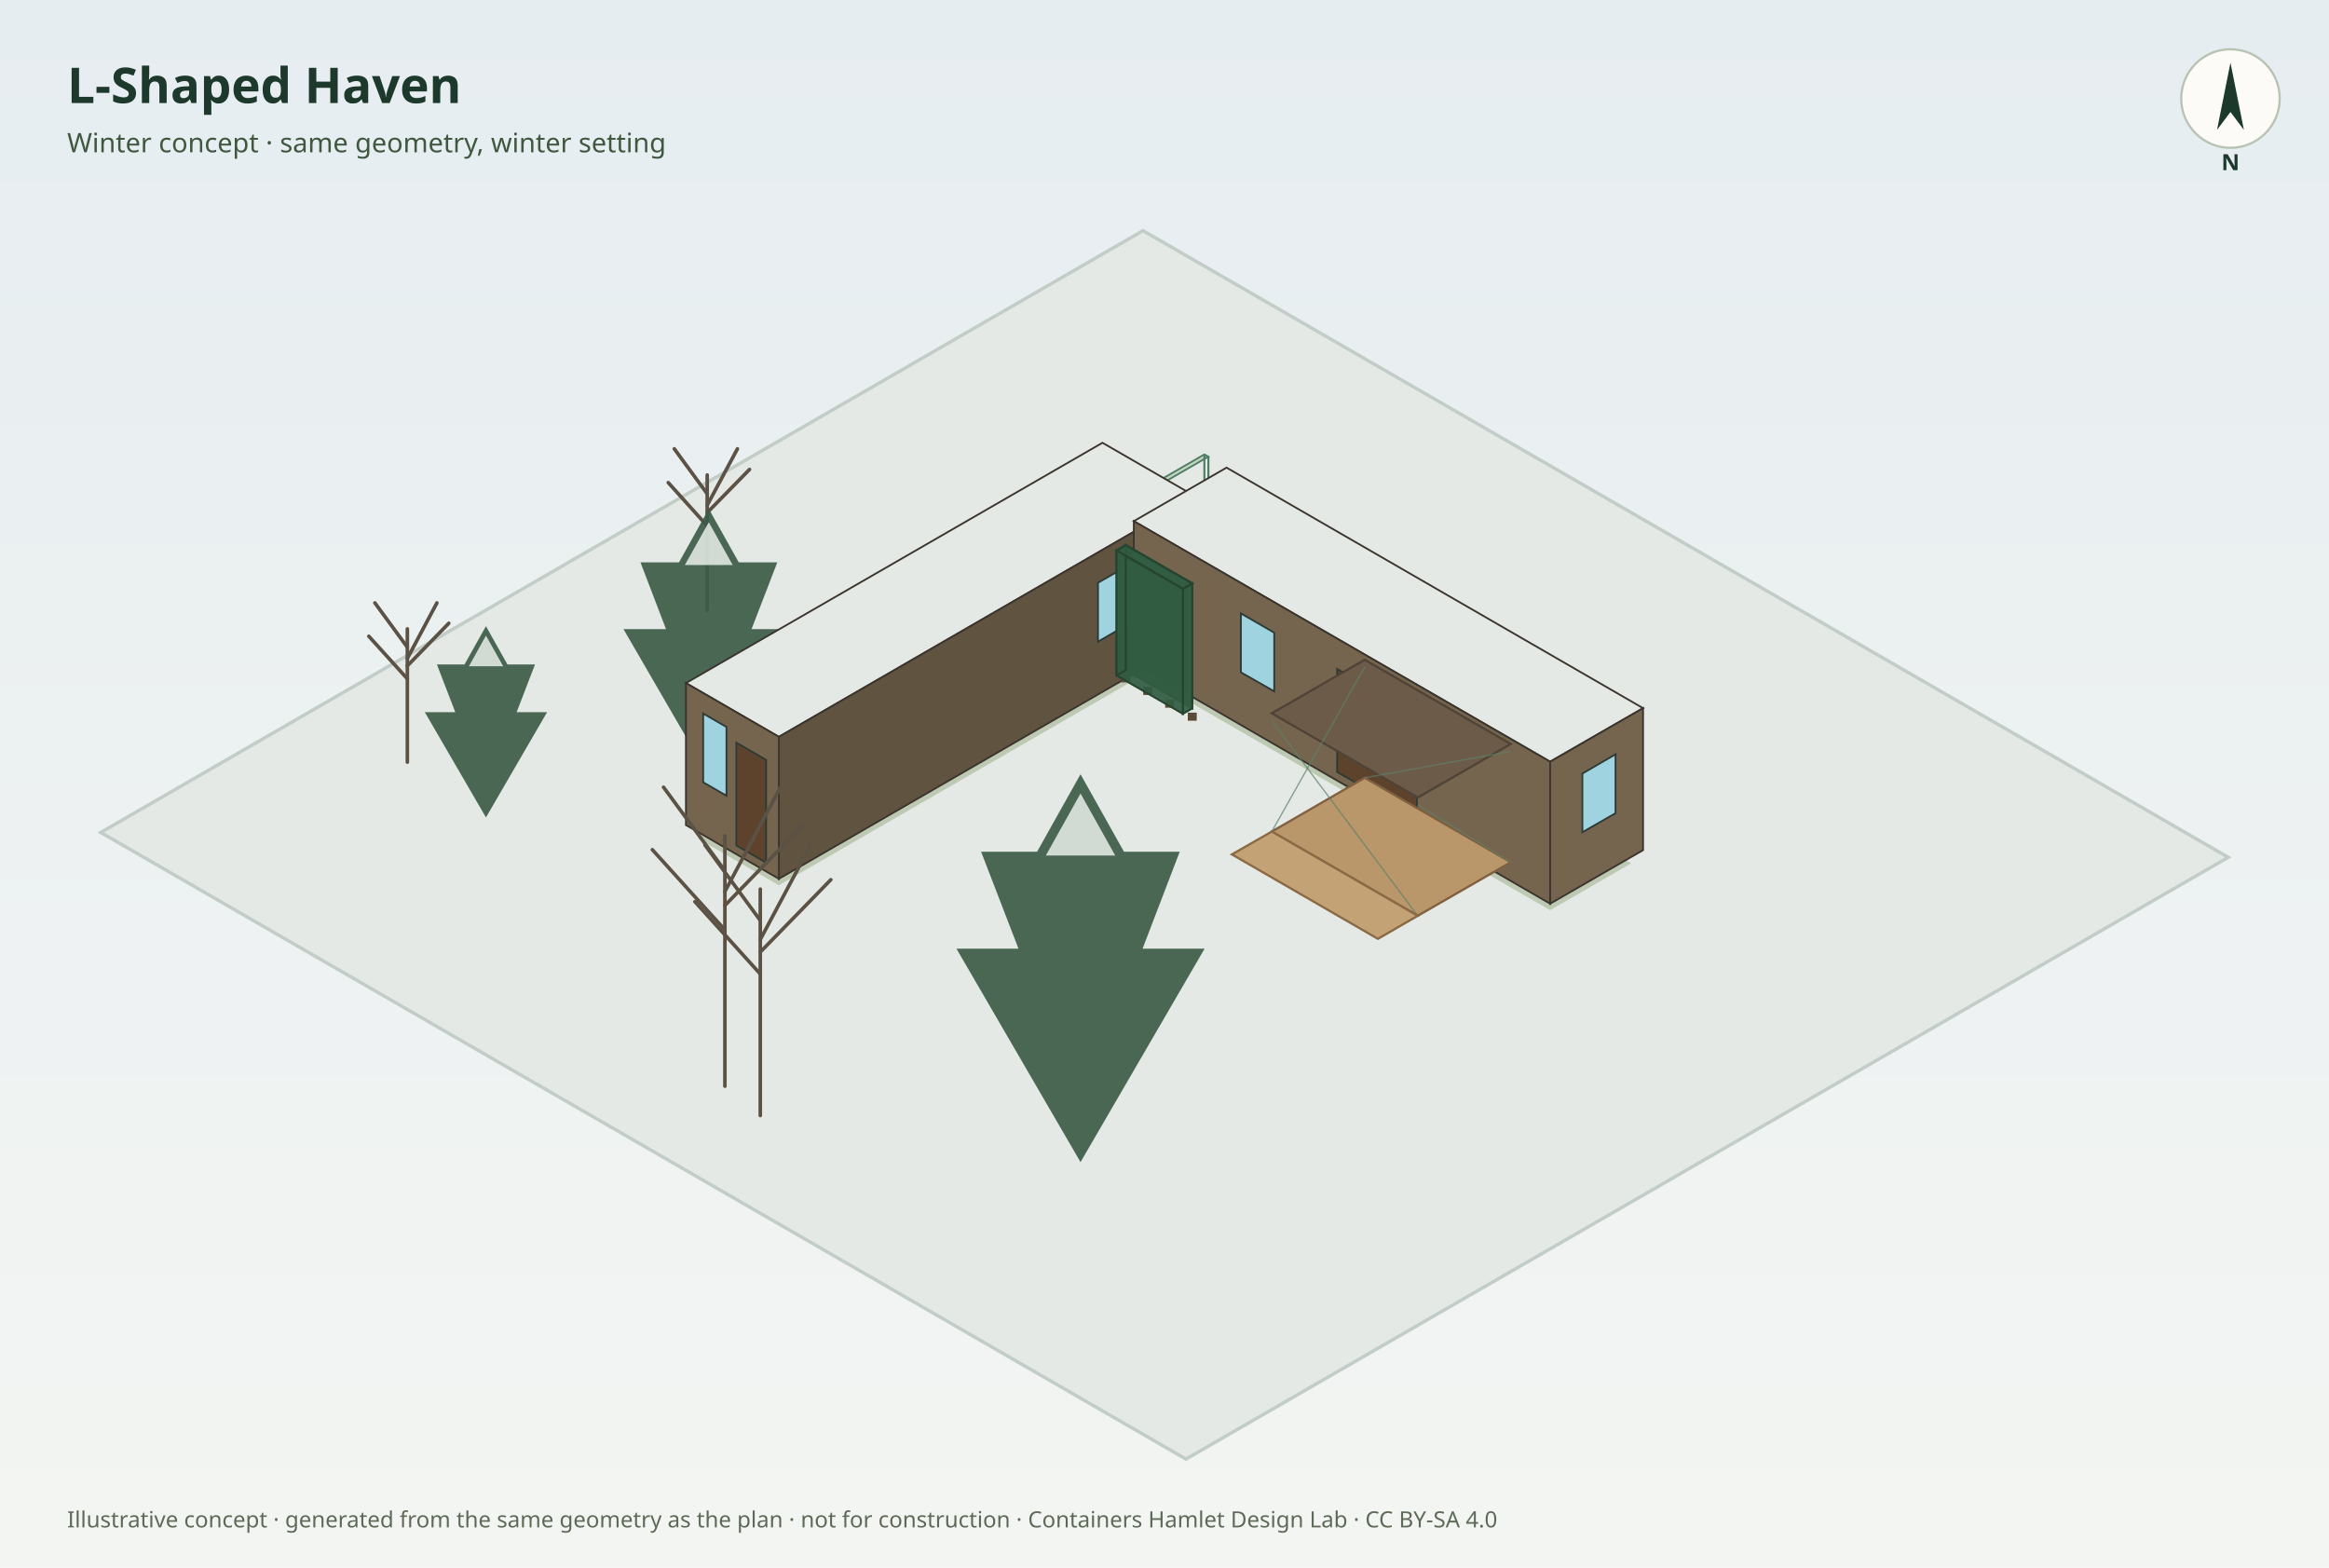
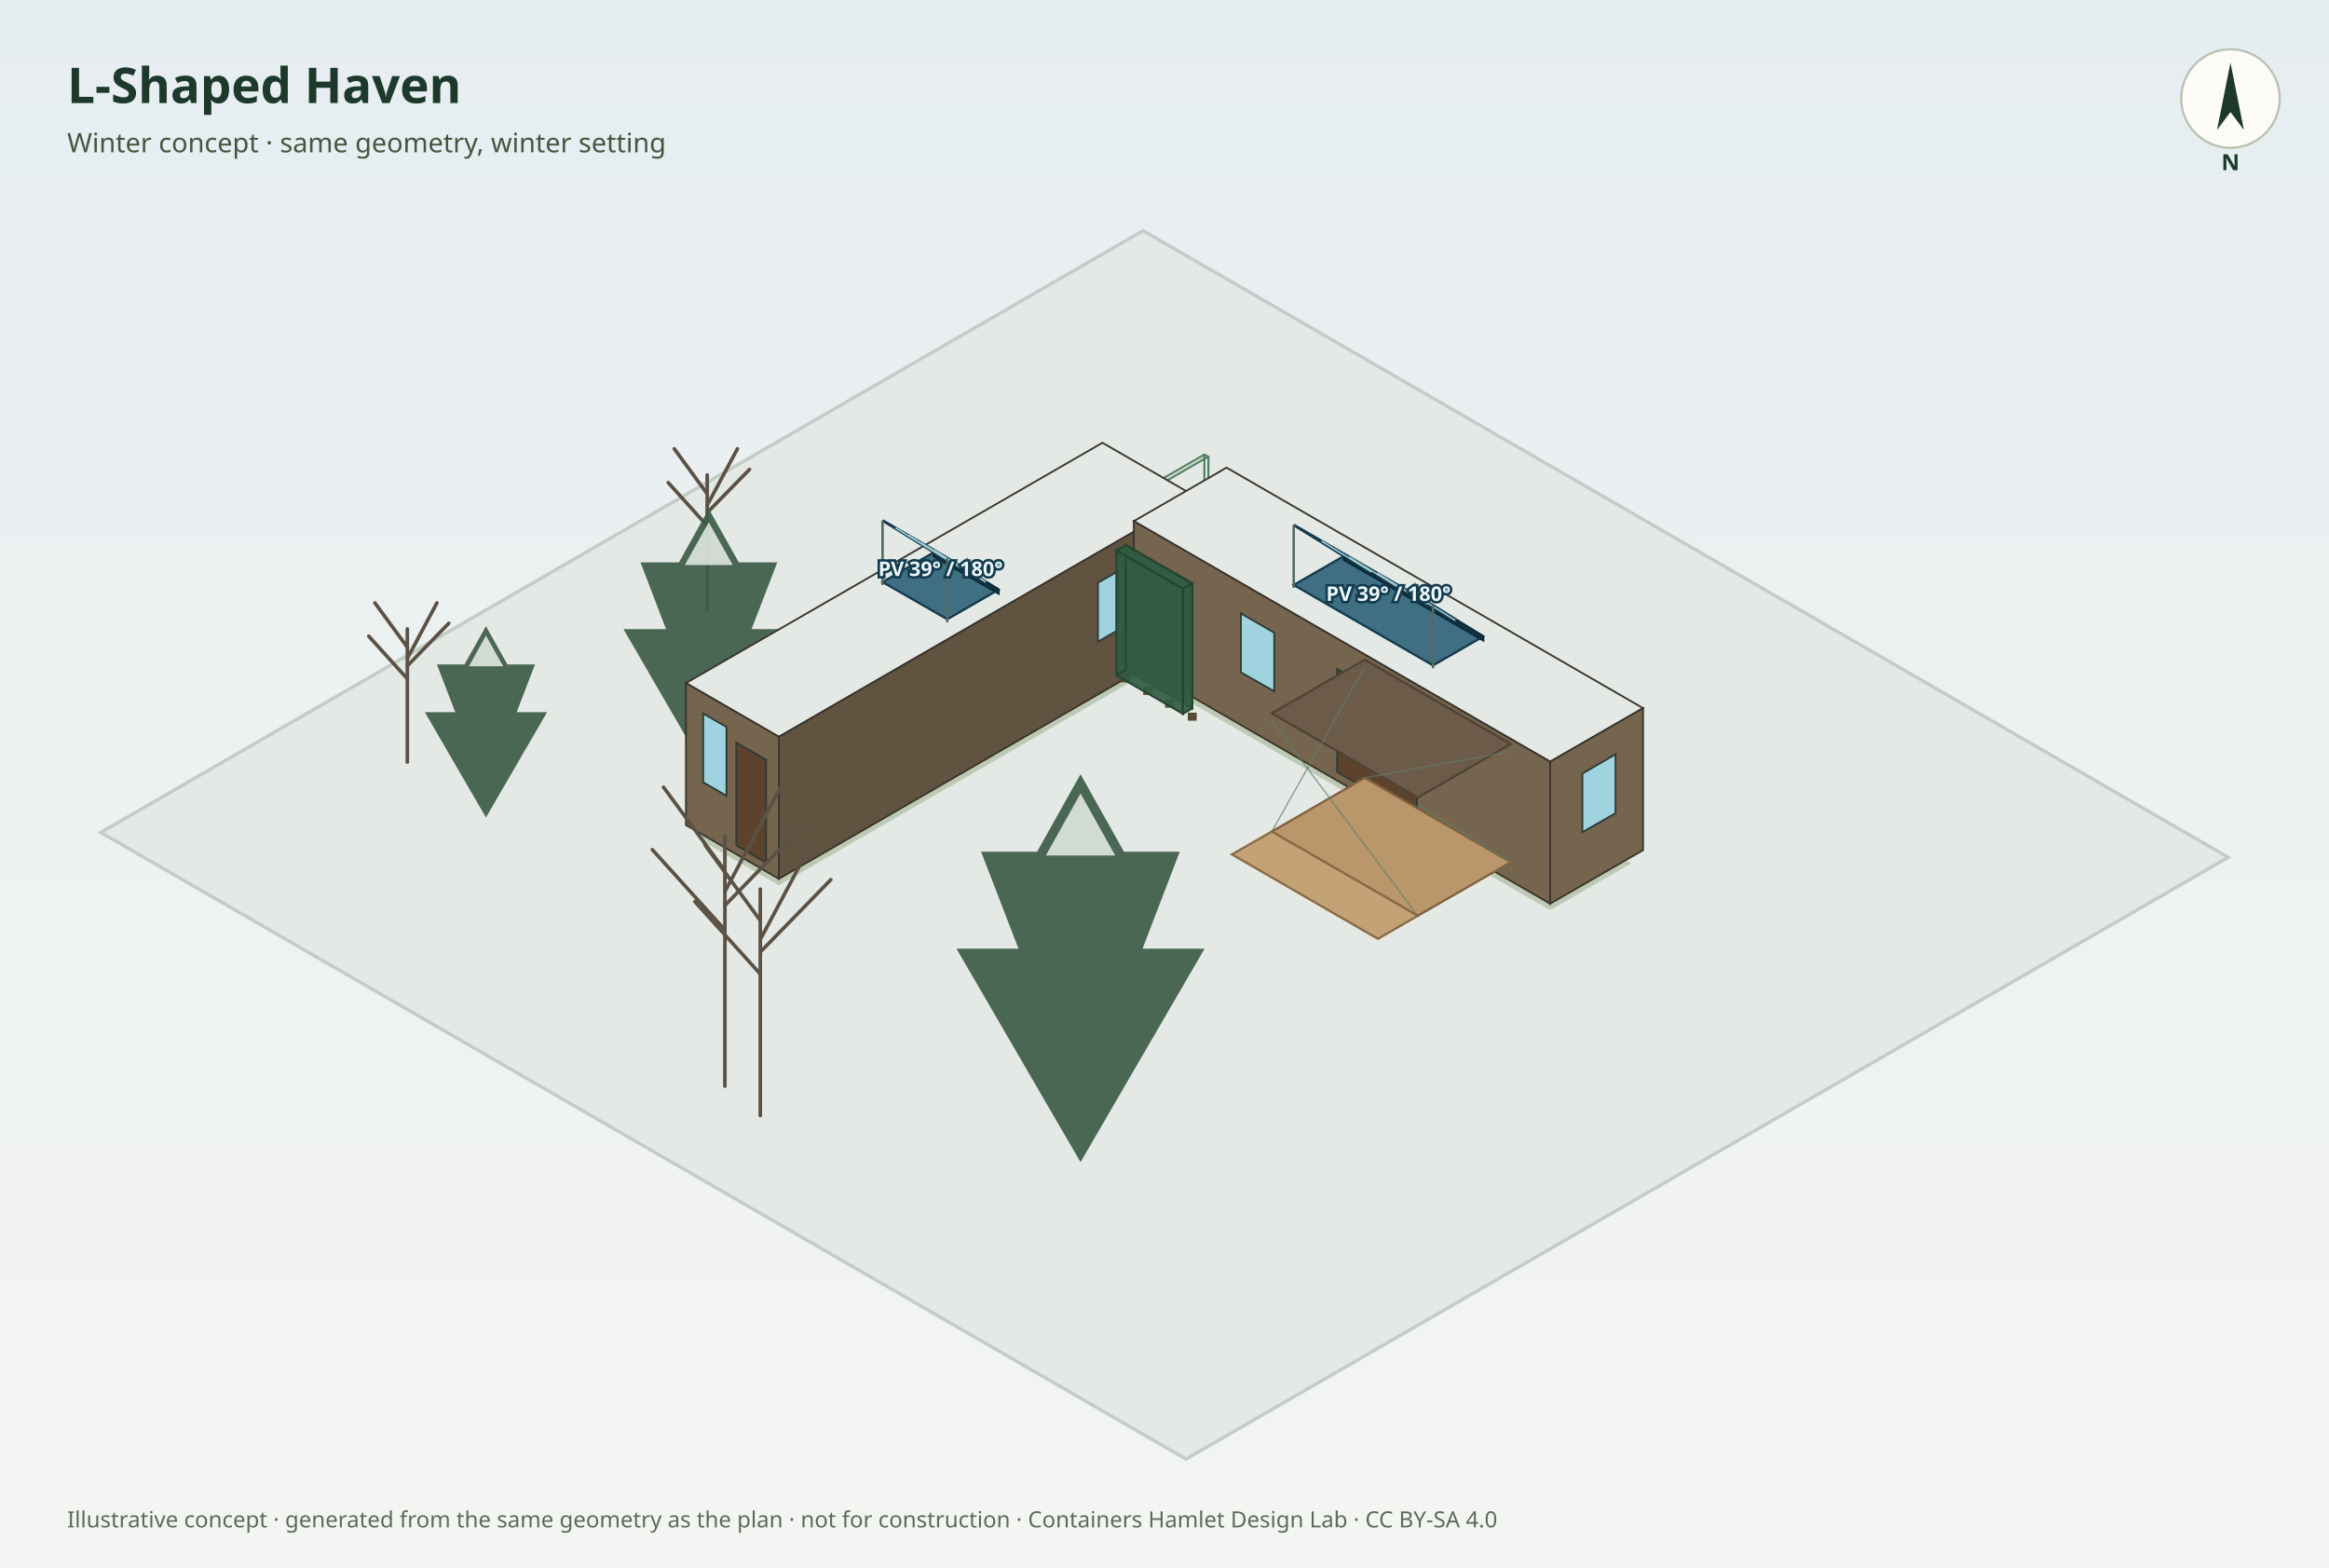
<svg xmlns="http://www.w3.org/2000/svg" viewBox="0 0 1040 700" role="img" aria-labelledby="concept-l-shaped-haven-winter-t concept-l-shaped-haven-winter-d">
  <defs>
    <linearGradient id="concept-l-shaped-haven-winter-sky" x1="0" y1="0" x2="0" y2="1">
      <stop offset="0" stop-color="#e6edf1" />
      <stop offset="1" stop-color="#f3f5f2" />
    </linearGradient>
  </defs>
  <rect width="1040" height="700" fill="url(#concept-l-shaped-haven-winter-sky)" />
  <path d="M510.4 103L995 382.8L529.6 651.5L45 371.7Z" fill="#e4e9e5" stroke="#c2cdc8" stroke-width="1.5" />
  <g stroke="#5b5144" stroke-width="1.6" stroke-linecap="round">
    <path d="M181.9 340.3L181.9 280.8" />
    <path d="M181.9 303.1L164.7 284.1" />
    <path d="M181.9 297.3L200.4 278.3" />
    <path d="M181.9 289L167.4 269.2" />
    <path d="M181.9 294L195.1 269.2" />
  </g>
  <g stroke="#5b5144" stroke-width="1.6" stroke-linecap="round">
    <path d="M315.8 272.6L315.8 212.1" />
    <path d="M315.8 234.8L298.4 215.5" />
    <path d="M315.8 228.9L334.7 209.6" />
    <path d="M315.8 220.5L301.1 200.4" />
    <path d="M315.8 225.6L329.3 200.4" />
  </g>
  <g fill="#3d5d48" fill-opacity="0.92">
    <path d="M217 365L244.3 318L230.7 318L238.9 296.7L226.6 296.7L217 279.6L207.4 296.7L195.1 296.7L203.3 318L189.7 318Z" />
  </g>
  <g fill="#f4f6f3" fill-opacity="0.8">
    <path d="M217 283.8l7.7 13.7l-15.3 0Z" />
  </g>
  <g fill="#3d5d48" fill-opacity="0.92">
    <path d="M316.5 346.6L354.7 280.9L335.6 280.9L347.1 251.1L329.9 251.1L316.5 227.2L303.2 251.1L286 251.1L297.4 280.9L278.4 280.9Z" />
  </g>
  <g fill="#f4f6f3" fill-opacity="0.8">
    <path d="M316.5 233.2l10.7 19.1l-21.4 0Z" />
  </g>
  <path d="M537.8 266.4 539.6 267.4 510 284.5 508.2 283.5Z" fill="#9ab886" fill-opacity="0.3" stroke="#4f7d64" stroke-width="0.8" />
  <path d="M537.8 202.9 539.6 203.9 510 221 508.2 220Z" fill="#6f9d5b" fill-opacity="0.28" stroke="#4f7d64" stroke-width="0.8" />
  <path d="M537.8 266.4L537.8 202.9" stroke="#4f7d64" stroke-width="0.9" />
  <path d="M539.6 267.4L539.6 203.9" stroke="#4f7d64" stroke-width="0.9" />
  <path d="M510 284.5L510 221" stroke="#4f7d64" stroke-width="0.9" />
  <path d="M508.2 283.5L508.2 220" stroke="#4f7d64" stroke-width="0.9" />
  <path d="M528.4 291 347.8 395.3 311.6 374.4 492.3 270.2Z" fill="#9eae8d" fill-opacity="0.55" />
  <path d="M533.7 221.6 347.8 329 306.3 305 492.3 197.7Z" fill="#e4e9e5" stroke="#3a342d" stroke-width="0.8" />
  <path d="M533.7 285 347.8 392.4 347.8 329 533.7 221.6Z" fill="#605340" stroke="#3a342d" stroke-width="0.8" />
  <path d="M347.8 392.4 306.3 368.4 306.3 305 347.8 329Z" fill="#75654e" stroke="#3a342d" stroke-width="0.8" />
  <path d="M508.1 276.2 490.3 286.5 490.3 260.2 508.1 250Z" fill="#9fd3e0" stroke="#2d3a35" stroke-width="0.8" />
  <path d="M342.1 385.2 328.8 377.5 328.8 331.6 342.1 339.3Z" fill="#5d432c" stroke="#2d3a35" stroke-width="0.8" />
  <path d="M324.4 355.3 314 349.3 314 318.6 324.4 324.6Z" fill="#9fd3e0" stroke="#2d3a35" stroke-width="0.8" />
+   <path d="M445.9 263.3 417 246.6 394.1 259.9 423 276.5Z" fill="#245a73" fill-opacity="0.85" stroke="#123b4d" stroke-width="1" />
+   <path d="M445.9 263.3 417 246.6 394.1 232.4 423 249.1Z" fill="#2f6d88" fill-opacity="0.9" stroke="#123b4d" stroke-width="1.2" />
+   <path d="M445.9 263.3 417 246.6 417 248.4 445.9 265Z" fill="#123b4d" stroke="#0d2a36" stroke-width="1" />
+   <line x1="440.2" y1="259.9" x2="417.2" y2="245.7" stroke="#9fc9d6" stroke-width="0.7" />
+   <line x1="434.4" y1="256.6" x2="411.4" y2="242.4" stroke="#9fc9d6" stroke-width="0.7" />
+   <line x1="428.6" y1="253.3" x2="405.6" y2="239" stroke="#9fc9d6" stroke-width="0.7" />
+   <line x1="422.8" y1="249.9" x2="399.9" y2="235.7" stroke="#9fc9d6" stroke-width="0.7" />
+   <line x1="394.1" y1="261.2" x2="394.1" y2="232.4" stroke="#536b63" stroke-width="1.1" />
+   <line x1="423" y1="277.9" x2="423" y2="249.1" stroke="#536b63" stroke-width="1.1" />
+   <text x="420" y="257.2" text-anchor="middle" font-family="system-ui, sans-serif" font-size="9" font-weight="800" fill="#eaf6f9" stroke="#123b4d" stroke-width="2.2" paint-order="stroke">PV 39° / 180°</text>
  <path d="M547.7 281.3 728.4 385.5 692.2 406.4 511.6 302.1Z" fill="#9eae8d" fill-opacity="0.55" />
  <path d="M547.7 208.8 733.7 316.2 692.2 340.1 506.3 232.7Z" fill="#e4e9e5" stroke="#3a342d" stroke-width="0.8" />
  <path d="M506.3 296.1 692.2 403.5 692.2 340.1 506.3 232.7Z" fill="#75654e" stroke="#3a342d" stroke-width="0.8" />
  <path d="M733.7 379.6 692.2 403.5 692.2 340.1 733.7 316.2Z" fill="#75654e" stroke="#3a342d" stroke-width="0.8" />
  <path d="M597.1 344.7 632.7 365.2 632.7 319.2 597.1 298.7Z" fill="#5d432c" stroke="#2d3a35" stroke-width="0.8" />
  <path d="M554.1 300.2 569 308.7 569 282.5 554.1 273.9Z" fill="#9fd3e0" stroke="#2d3a35" stroke-width="0.8" />
  <path d="M721.4 363.1 706.6 371.6 706.6 345.4 721.4 336.8Z" fill="#9fd3e0" stroke="#2d3a35" stroke-width="0.8" />
+   <path d="M662.3 284.2 600.1 248.3 577.7 261.2 639.9 297.1Z" fill="#245a73" fill-opacity="0.85" stroke="#123b4d" stroke-width="1" />
+   <path d="M662.3 284.2 600.1 248.3 577.7 234.4 639.9 270.3Z" fill="#2f6d88" fill-opacity="0.9" stroke="#123b4d" stroke-width="1.2" />
+   <path d="M662.3 284.2 600.1 248.3 600.1 250 662.3 285.9Z" fill="#123b4d" stroke="#0d2a36" stroke-width="1" />
+   <line x1="649.9" y1="277" x2="627.5" y2="263.1" stroke="#9fc9d6" stroke-width="0.7" />
+   <line x1="637.4" y1="269.8" x2="615" y2="255.9" stroke="#9fc9d6" stroke-width="0.7" />
+   <line x1="625" y1="262.6" x2="602.6" y2="248.8" stroke="#9fc9d6" stroke-width="0.7" />
+   <line x1="612.5" y1="255.4" x2="590.1" y2="241.6" stroke="#9fc9d6" stroke-width="0.7" />
+   <line x1="577.7" y1="262.5" x2="577.7" y2="234.4" stroke="#536b63" stroke-width="1.1" />
+   <line x1="639.9" y1="298.4" x2="639.9" y2="270.3" stroke="#536b63" stroke-width="1.1" />
+   <text x="620" y="268.3" text-anchor="middle" font-family="system-ui, sans-serif" font-size="9" font-weight="800" fill="#eaf6f9" stroke="#123b4d" stroke-width="2.2" paint-order="stroke">PV 39° / 180°</text>
  <path d="M609.4 347.3 674.6 385 633.1 408.9 567.9 371.3Z" fill="#b9976a" stroke="#806040" stroke-width="1" />
  <path d="M609.4 294.6 674.6 332.2 633.1 356.1 567.9 318.5Z" fill="#6d5b49" stroke="#4f4337" stroke-width="1" />
  <path d="M609.4 347.3L674.6 335.5" stroke="#5e8069" stroke-width="0.6" stroke-opacity="0.7" />
  <path d="M674.6 385L633.1 359.4" stroke="#5e8069" stroke-width="0.6" stroke-opacity="0.7" />
  <path d="M633.1 408.9L567.9 321.8" stroke="#5e8069" stroke-width="0.6" stroke-opacity="0.7" />
  <path d="M567.9 371.3L609.4 297.8" stroke="#5e8069" stroke-width="0.6" stroke-opacity="0.7" />
  <path d="M567.9 371.3 633.1 408.9 615.3 419.2 550.1 381.5Z" fill="#c3a276" stroke="#8a6a44" stroke-width="1" />
  <line x1="502.7" y1="304.7" x2="502.7" y2="301.1" stroke="#5b4a35" stroke-width="4" />
  <line x1="512.5" y1="310.3" x2="512.5" y2="306.7" stroke="#5b4a35" stroke-width="4" />
  <line x1="522.3" y1="316" x2="522.3" y2="312.4" stroke="#5b4a35" stroke-width="4" />
  <line x1="532.4" y1="321.8" x2="532.4" y2="318.2" stroke="#5b4a35" stroke-width="4" />
  <path d="M502.7 299.2 532.4 316.3 532.4 260.5 502.7 243.4Z" fill="#315d43" fill-opacity="0.92" stroke="#25452f" stroke-width="0.9" />
  <path d="M532.4 316.3 528.2 318.7 528.2 262.9 532.4 260.5Z" fill="#315d43" fill-opacity="0.92" stroke="#25452f" stroke-width="0.9" />
  <path d="M528.2 318.7 498.6 301.6 498.6 245.8 528.2 262.9Z" fill="#315d43" fill-opacity="0.92" stroke="#25452f" stroke-width="0.9" />
  <path d="M498.6 301.6 502.7 299.2 502.7 243.4 498.6 245.8Z" fill="#315d43" fill-opacity="0.92" stroke="#25452f" stroke-width="0.9" />
  <path d="M502.7 243.4 532.4 260.5 528.2 262.9 498.6 245.8Z" fill="#315d43" fill-opacity="0.8" stroke="#25452f" stroke-width="1" />
  <g stroke="#5b5144" stroke-width="1.6" stroke-linecap="round">
    <path d="M339.5 498.1L339.5 397" />
    <path d="M339.5 434.9L310.3 402.6" />
    <path d="M339.5 425.1L371 392.8" />
    <path d="M339.5 411L314.8 377.3" />
    <path d="M339.5 419.5L362 377.3" />
  </g>
  <g fill="#3d5d48" fill-opacity="0.92">
    <path d="M482.5 518.9L537.9 423.6L510.2 423.6L526.8 380.3L501.9 380.3L482.5 345.7L463.1 380.3L438.1 380.3L454.8 423.6L427.1 423.6Z" />
  </g>
  <g fill="#f4f6f3" fill-opacity="0.8">
    <path d="M482.5 354.3l15.5 27.7l-31 0Z" />
  </g>
  <g stroke="#5b5144" stroke-width="1.6" stroke-linecap="round">
    <path d="M323.7 485L323.7 373.2" />
    <path d="M323.7 415.2L291.3 379.4" />
    <path d="M323.7 404.3L358.4 368.6" />
    <path d="M323.7 388.8L296.3 351.5" />
    <path d="M323.7 398.1L348.5 351.5" />
  </g>
  <text x="30" y="46" font-family="system-ui, sans-serif" font-size="22" font-weight="800" fill="#1d392c">L-Shaped Haven</text>
  <text x="30" y="68" font-family="system-ui, sans-serif" font-size="12" fill="#40583f">Winter concept · same geometry, winter setting</text>
  <g aria-hidden="true">
    <circle cx="996" cy="44" r="22" fill="#fffdf7" fill-opacity="0.9" stroke="#b9c3b2" />
    <path d="M996 28l6 30l-6 -8l-6 8z" fill="#1d392c" />
    <text x="996" y="76" text-anchor="middle" font-size="10" font-weight="700" font-family="system-ui, sans-serif" fill="#1d392c">N</text>
  </g>
  <text x="30" y="682" font-family="system-ui, sans-serif" font-size="10" fill="#5e6a58">Illustrative concept · generated from the same geometry as the plan · not for construction · Containers Hamlet Design Lab · CC BY-SA 4.0</text>
</svg>
